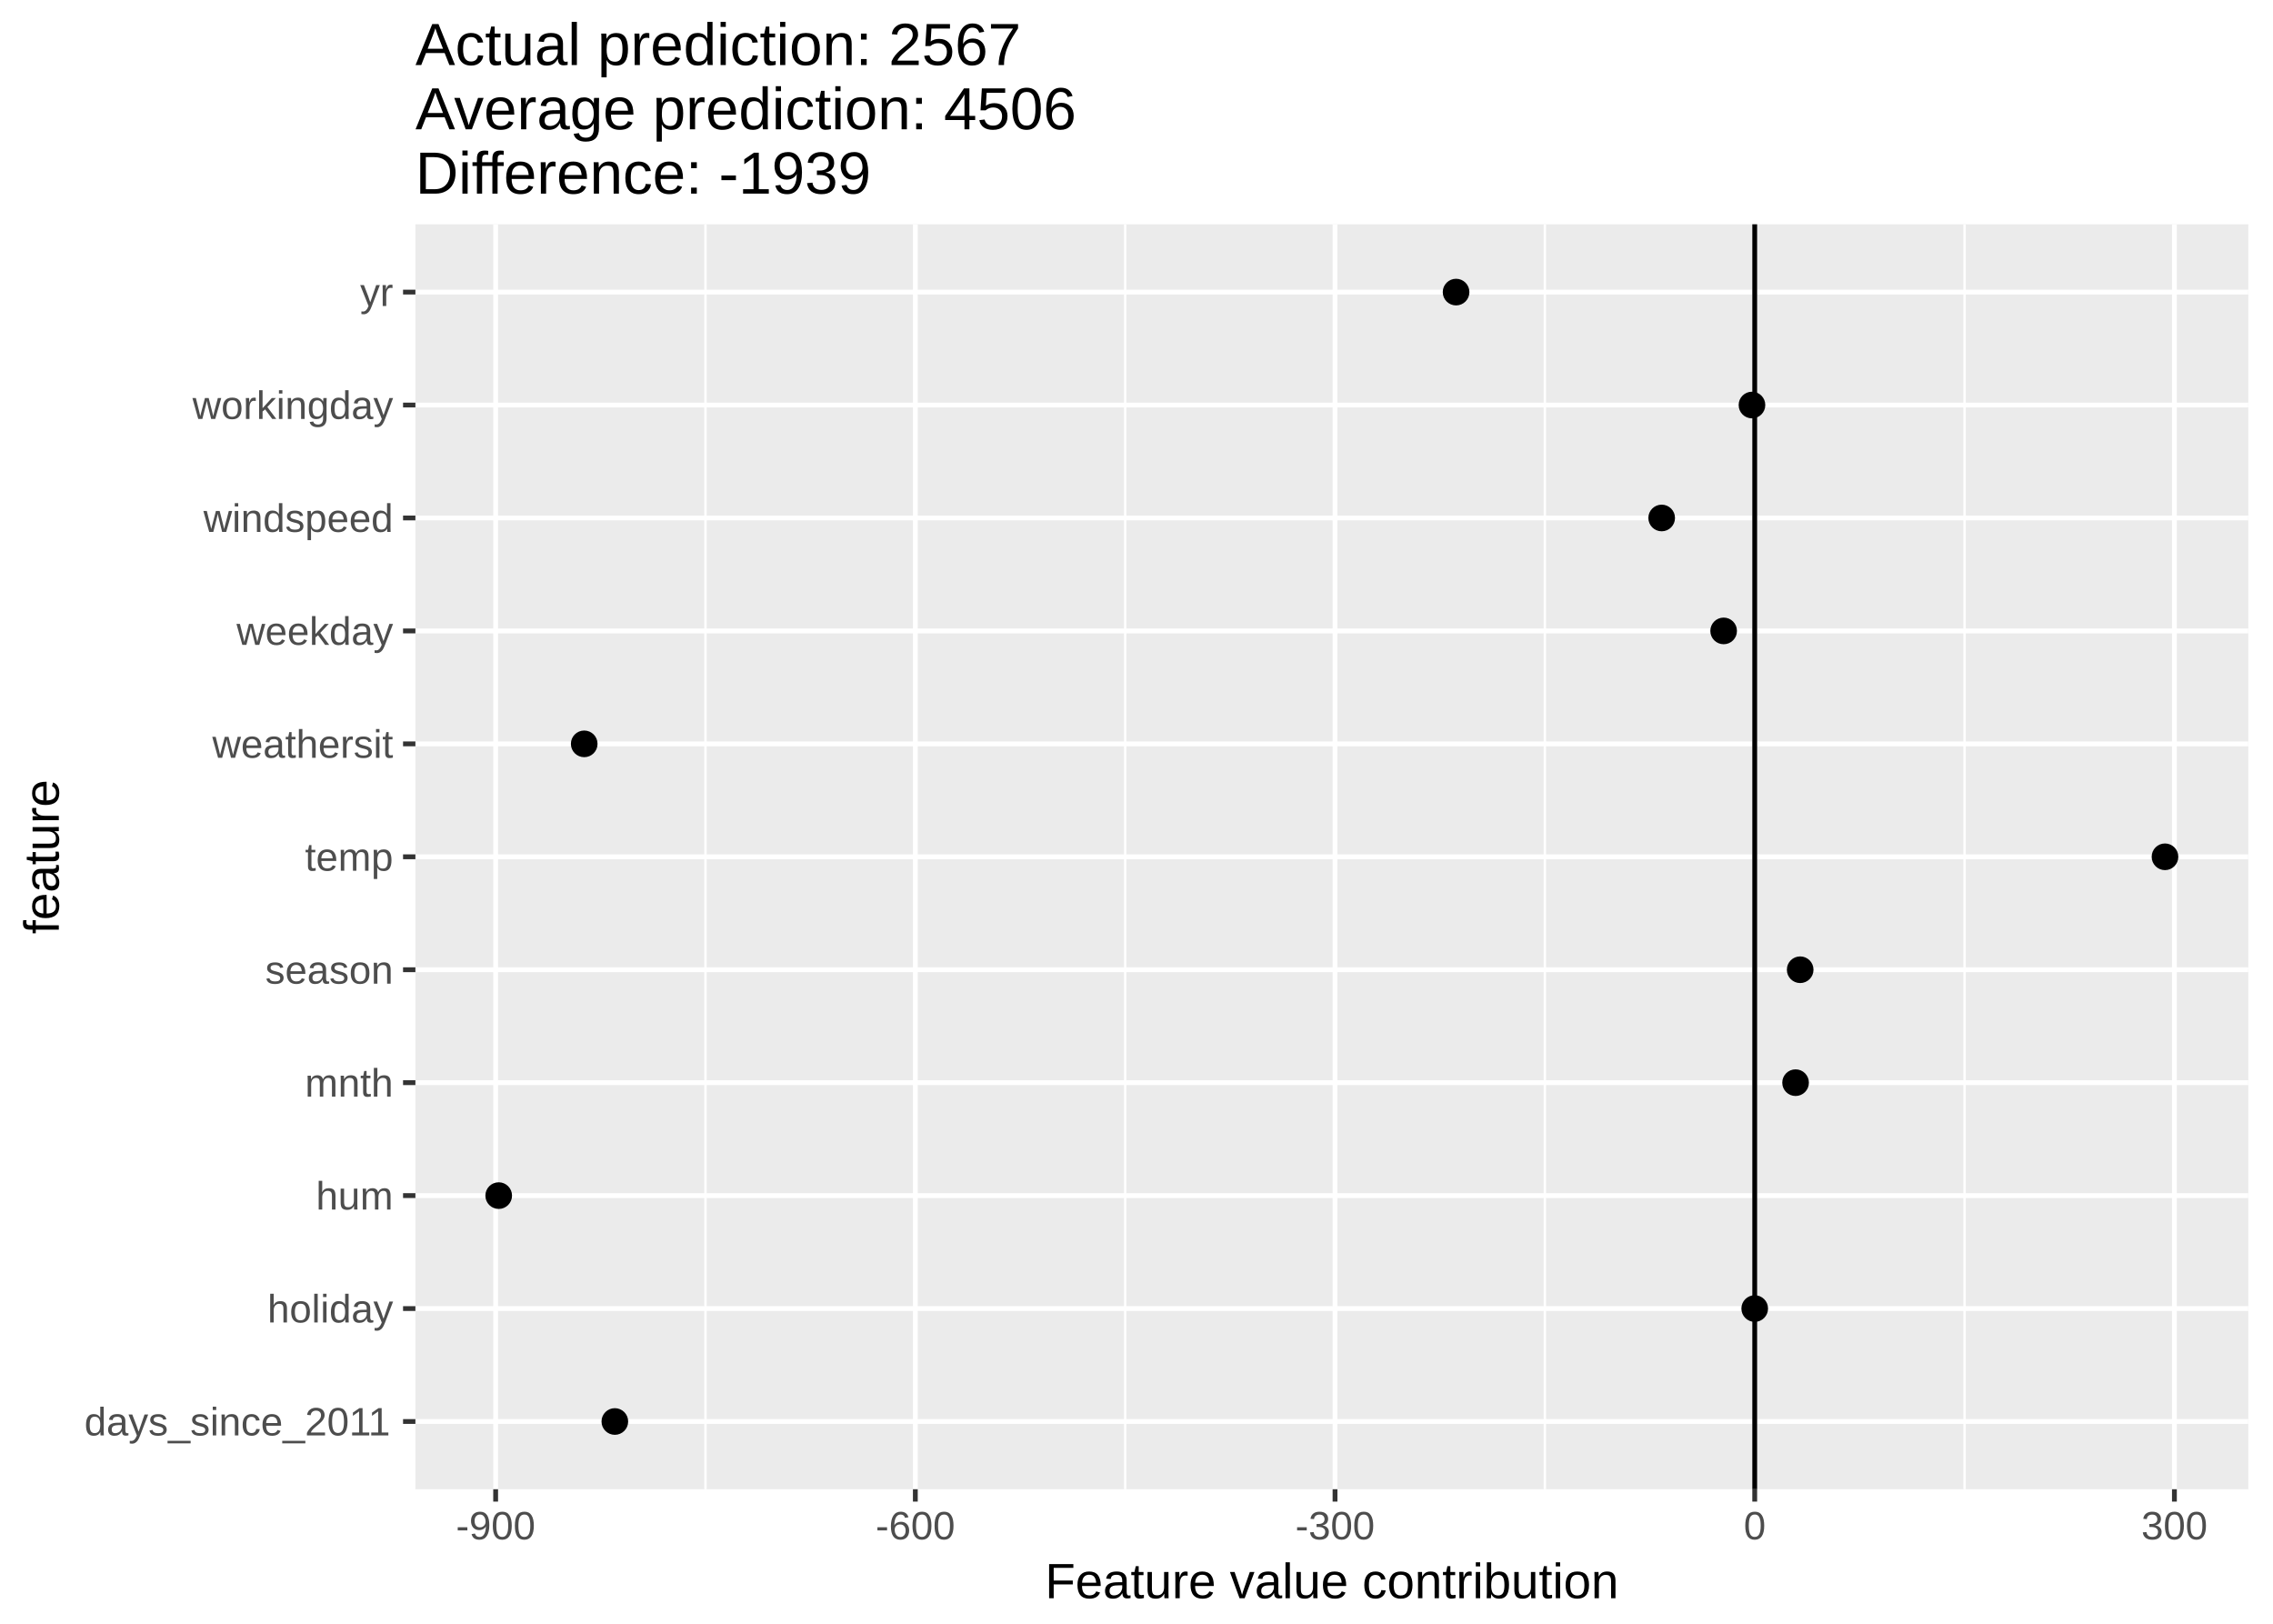
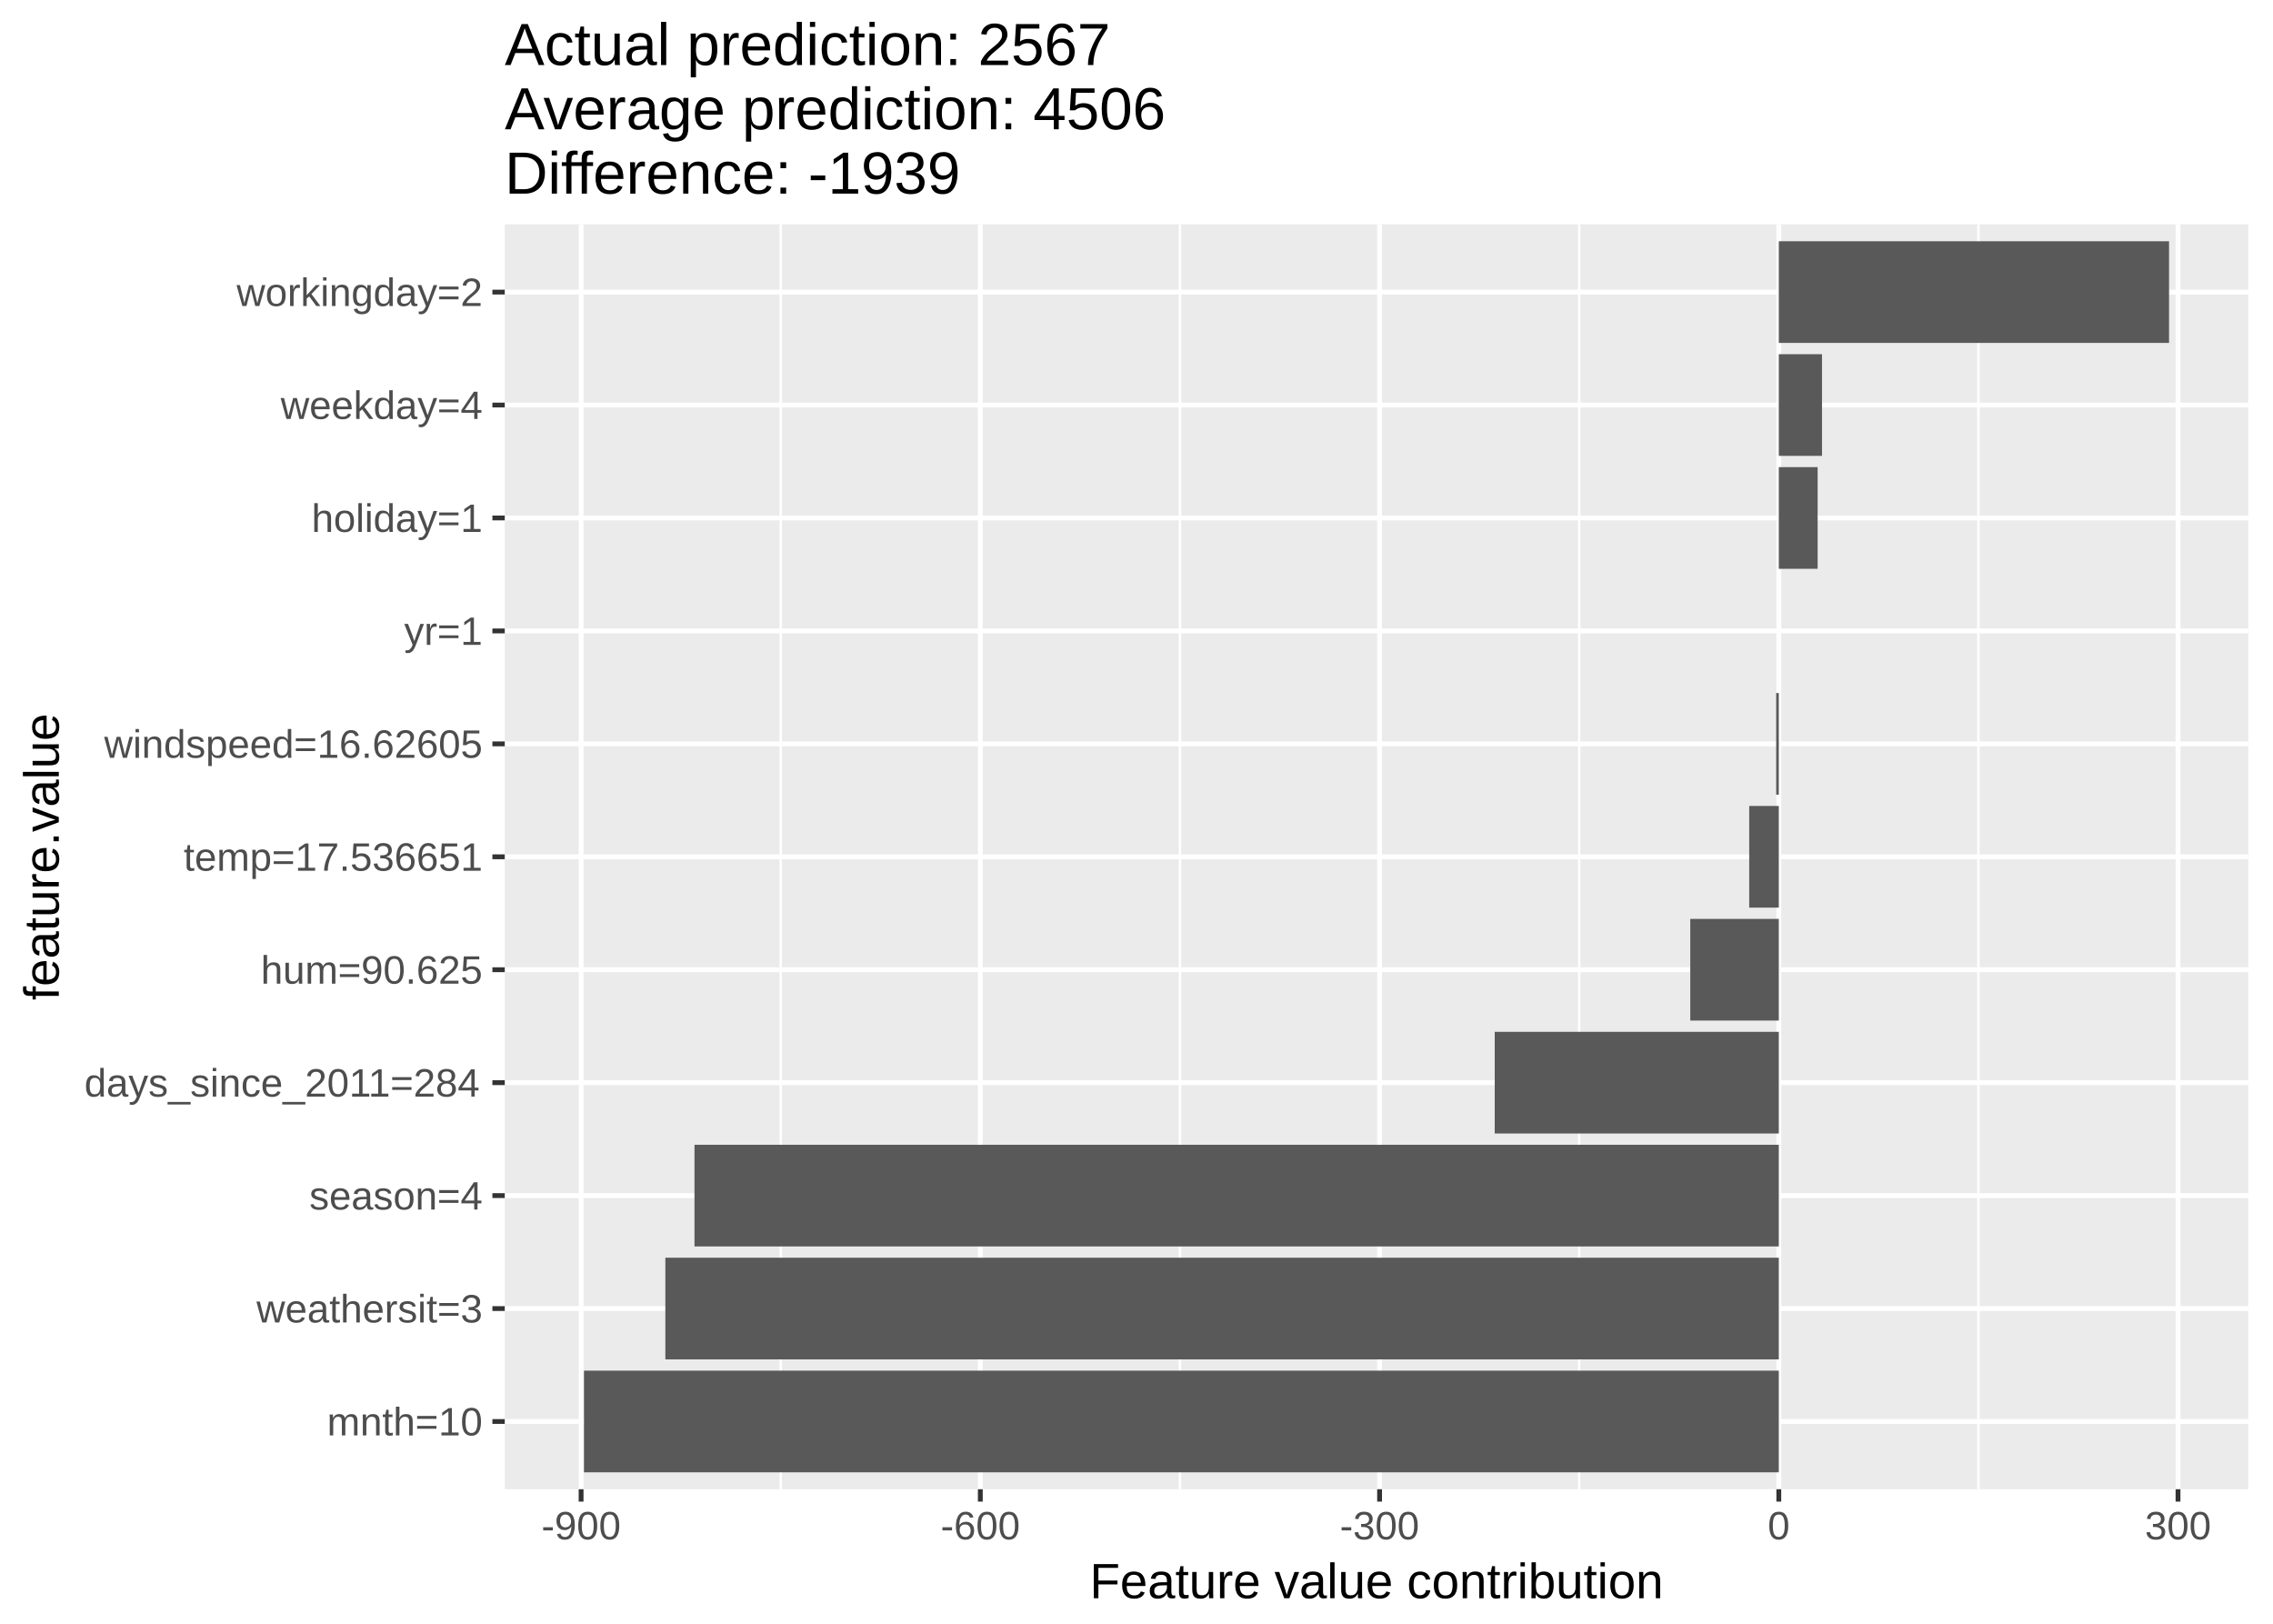
<svg xmlns="http://www.w3.org/2000/svg" viewBox="0 0 504.00 360.00">
  <defs>
    <style type="text/css">
    line, polyline, path, rect, circle {
      fill: none;
      stroke: #000000;
      stroke-linecap: round;
      stroke-linejoin: round;
      stroke-miterlimit: 10.00;
    }
  </style>
  </defs>
  <rect width="100%" height="100%" style="stroke: none; fill: #FFFFFF;" />
  <rect x="0.00" y="0.00" width="504.00" height="360.00" style="stroke-width: 1.07; stroke: #FFFFFF; fill: #FFFFFF;" />
  <defs>
-     <clipPath id="cpOTIuMTA1Mnw0OTguNTIxfDMzMC4xOHw0OS43MzIz">
-       <rect x="92.11" y="49.73" width="406.42" height="280.45" />
+     <clipPath id="cpMTExLjkyfDQ5OC41MjF8MzMwLjE4fDQ5LjczMjM=">
+       <rect x="111.92" y="49.73" width="386.60" height="280.45" />
    </clipPath>
  </defs>
-   <rect x="92.11" y="49.73" width="406.42" height="280.45" style="stroke-width: 1.07; stroke: none; fill: #EBEBEB;" clip-path="url(#cpOTIuMTA1Mnw0OTguNTIxfDMzMC4xOHw0OS43MzIz)" />
-   <polyline points="156.43,330.18 156.43,49.73 " style="stroke-width: 0.53; stroke: #FFFFFF; stroke-linecap: butt;" clip-path="url(#cpOTIuMTA1Mnw0OTguNTIxfDMzMC4xOHw0OS43MzIz)" />
-   <polyline points="249.49,330.18 249.49,49.73 " style="stroke-width: 0.53; stroke: #FFFFFF; stroke-linecap: butt;" clip-path="url(#cpOTIuMTA1Mnw0OTguNTIxfDMzMC4xOHw0OS43MzIz)" />
-   <polyline points="342.55,330.18 342.55,49.73 " style="stroke-width: 0.53; stroke: #FFFFFF; stroke-linecap: butt;" clip-path="url(#cpOTIuMTA1Mnw0OTguNTIxfDMzMC4xOHw0OS43MzIz)" />
-   <polyline points="435.61,330.18 435.61,49.73 " style="stroke-width: 0.53; stroke: #FFFFFF; stroke-linecap: butt;" clip-path="url(#cpOTIuMTA1Mnw0OTguNTIxfDMzMC4xOHw0OS43MzIz)" />
-   <polyline points="92.11,315.16 498.52,315.16 " style="stroke-width: 1.07; stroke: #FFFFFF; stroke-linecap: butt;" clip-path="url(#cpOTIuMTA1Mnw0OTguNTIxfDMzMC4xOHw0OS43MzIz)" />
-   <polyline points="92.11,290.12 498.52,290.12 " style="stroke-width: 1.07; stroke: #FFFFFF; stroke-linecap: butt;" clip-path="url(#cpOTIuMTA1Mnw0OTguNTIxfDMzMC4xOHw0OS43MzIz)" />
-   <polyline points="92.11,265.08 498.52,265.08 " style="stroke-width: 1.07; stroke: #FFFFFF; stroke-linecap: butt;" clip-path="url(#cpOTIuMTA1Mnw0OTguNTIxfDMzMC4xOHw0OS43MzIz)" />
-   <polyline points="92.11,240.04 498.52,240.04 " style="stroke-width: 1.07; stroke: #FFFFFF; stroke-linecap: butt;" clip-path="url(#cpOTIuMTA1Mnw0OTguNTIxfDMzMC4xOHw0OS43MzIz)" />
-   <polyline points="92.11,215.00 498.52,215.00 " style="stroke-width: 1.07; stroke: #FFFFFF; stroke-linecap: butt;" clip-path="url(#cpOTIuMTA1Mnw0OTguNTIxfDMzMC4xOHw0OS43MzIz)" />
-   <polyline points="92.11,189.96 498.52,189.96 " style="stroke-width: 1.07; stroke: #FFFFFF; stroke-linecap: butt;" clip-path="url(#cpOTIuMTA1Mnw0OTguNTIxfDMzMC4xOHw0OS43MzIz)" />
-   <polyline points="92.11,164.92 498.52,164.92 " style="stroke-width: 1.07; stroke: #FFFFFF; stroke-linecap: butt;" clip-path="url(#cpOTIuMTA1Mnw0OTguNTIxfDMzMC4xOHw0OS43MzIz)" />
-   <polyline points="92.11,139.88 498.52,139.88 " style="stroke-width: 1.07; stroke: #FFFFFF; stroke-linecap: butt;" clip-path="url(#cpOTIuMTA1Mnw0OTguNTIxfDMzMC4xOHw0OS43MzIz)" />
-   <polyline points="92.11,114.84 498.52,114.84 " style="stroke-width: 1.07; stroke: #FFFFFF; stroke-linecap: butt;" clip-path="url(#cpOTIuMTA1Mnw0OTguNTIxfDMzMC4xOHw0OS43MzIz)" />
-   <polyline points="92.11,89.80 498.52,89.80 " style="stroke-width: 1.07; stroke: #FFFFFF; stroke-linecap: butt;" clip-path="url(#cpOTIuMTA1Mnw0OTguNTIxfDMzMC4xOHw0OS43MzIz)" />
-   <polyline points="92.11,64.76 498.52,64.76 " style="stroke-width: 1.07; stroke: #FFFFFF; stroke-linecap: butt;" clip-path="url(#cpOTIuMTA1Mnw0OTguNTIxfDMzMC4xOHw0OS43MzIz)" />
-   <polyline points="109.90,330.18 109.90,49.73 " style="stroke-width: 1.07; stroke: #FFFFFF; stroke-linecap: butt;" clip-path="url(#cpOTIuMTA1Mnw0OTguNTIxfDMzMC4xOHw0OS43MzIz)" />
-   <polyline points="202.96,330.18 202.96,49.73 " style="stroke-width: 1.07; stroke: #FFFFFF; stroke-linecap: butt;" clip-path="url(#cpOTIuMTA1Mnw0OTguNTIxfDMzMC4xOHw0OS43MzIz)" />
-   <polyline points="296.02,330.18 296.02,49.73 " style="stroke-width: 1.07; stroke: #FFFFFF; stroke-linecap: butt;" clip-path="url(#cpOTIuMTA1Mnw0OTguNTIxfDMzMC4xOHw0OS43MzIz)" />
-   <polyline points="389.08,330.18 389.08,49.73 " style="stroke-width: 1.07; stroke: #FFFFFF; stroke-linecap: butt;" clip-path="url(#cpOTIuMTA1Mnw0OTguNTIxfDMzMC4xOHw0OS43MzIz)" />
-   <polyline points="482.14,330.18 482.14,49.73 " style="stroke-width: 1.07; stroke: #FFFFFF; stroke-linecap: butt;" clip-path="url(#cpOTIuMTA1Mnw0OTguNTIxfDMzMC4xOHw0OS43MzIz)" />
-   <circle cx="136.33" cy="315.16" r="1.95pt" style="stroke-width: 0.71; fill: #000000;" clip-path="url(#cpOTIuMTA1Mnw0OTguNTIxfDMzMC4xOHw0OS43MzIz)" />
-   <circle cx="389.08" cy="290.12" r="1.95pt" style="stroke-width: 0.71; fill: #000000;" clip-path="url(#cpOTIuMTA1Mnw0OTguNTIxfDMzMC4xOHw0OS43MzIz)" />
-   <circle cx="110.58" cy="265.08" r="1.95pt" style="stroke-width: 0.71; fill: #000000;" clip-path="url(#cpOTIuMTA1Mnw0OTguNTIxfDMzMC4xOHw0OS43MzIz)" />
-   <circle cx="398.14" cy="240.04" r="1.95pt" style="stroke-width: 0.71; fill: #000000;" clip-path="url(#cpOTIuMTA1Mnw0OTguNTIxfDMzMC4xOHw0OS43MzIz)" />
-   <circle cx="399.16" cy="215.00" r="1.95pt" style="stroke-width: 0.71; fill: #000000;" clip-path="url(#cpOTIuMTA1Mnw0OTguNTIxfDMzMC4xOHw0OS43MzIz)" />
-   <circle cx="480.05" cy="189.96" r="1.95pt" style="stroke-width: 0.71; fill: #000000;" clip-path="url(#cpOTIuMTA1Mnw0OTguNTIxfDMzMC4xOHw0OS43MzIz)" />
-   <circle cx="129.54" cy="164.92" r="1.95pt" style="stroke-width: 0.71; fill: #000000;" clip-path="url(#cpOTIuMTA1Mnw0OTguNTIxfDMzMC4xOHw0OS43MzIz)" />
-   <circle cx="382.19" cy="139.88" r="1.95pt" style="stroke-width: 0.71; fill: #000000;" clip-path="url(#cpOTIuMTA1Mnw0OTguNTIxfDMzMC4xOHw0OS43MzIz)" />
-   <circle cx="368.45" cy="114.84" r="1.95pt" style="stroke-width: 0.71; fill: #000000;" clip-path="url(#cpOTIuMTA1Mnw0OTguNTIxfDMzMC4xOHw0OS43MzIz)" />
-   <circle cx="388.47" cy="89.80" r="1.95pt" style="stroke-width: 0.71; fill: #000000;" clip-path="url(#cpOTIuMTA1Mnw0OTguNTIxfDMzMC4xOHw0OS43MzIz)" />
-   <circle cx="322.86" cy="64.76" r="1.95pt" style="stroke-width: 0.71; fill: #000000;" clip-path="url(#cpOTIuMTA1Mnw0OTguNTIxfDMzMC4xOHw0OS43MzIz)" />
-   <line x1="389.08" y1="330.18" x2="389.08" y2="49.73" style="stroke-width: 1.07; stroke-linecap: butt;" clip-path="url(#cpOTIuMTA1Mnw0OTguNTIxfDMzMC4xOHw0OS43MzIz)" />
+   <rect x="111.92" y="49.73" width="386.60" height="280.45" style="stroke-width: 1.07; stroke: none; fill: #EBEBEB;" clip-path="url(#cpMTExLjkyfDQ5OC41MjF8MzMwLjE4fDQ5LjczMjM=)" />
+   <polyline points="173.11,330.18 173.11,49.73 " style="stroke-width: 0.53; stroke: #FFFFFF; stroke-linecap: butt;" clip-path="url(#cpMTExLjkyfDQ5OC41MjF8MzMwLjE4fDQ5LjczMjM=)" />
+   <polyline points="261.63,330.18 261.63,49.73 " style="stroke-width: 0.53; stroke: #FFFFFF; stroke-linecap: butt;" clip-path="url(#cpMTExLjkyfDQ5OC41MjF8MzMwLjE4fDQ5LjczMjM=)" />
+   <polyline points="350.16,330.18 350.16,49.73 " style="stroke-width: 0.53; stroke: #FFFFFF; stroke-linecap: butt;" clip-path="url(#cpMTExLjkyfDQ5OC41MjF8MzMwLjE4fDQ5LjczMjM=)" />
+   <polyline points="438.68,330.18 438.68,49.73 " style="stroke-width: 0.53; stroke: #FFFFFF; stroke-linecap: butt;" clip-path="url(#cpMTExLjkyfDQ5OC41MjF8MzMwLjE4fDQ5LjczMjM=)" />
+   <polyline points="111.92,315.16 498.52,315.16 " style="stroke-width: 1.07; stroke: #FFFFFF; stroke-linecap: butt;" clip-path="url(#cpMTExLjkyfDQ5OC41MjF8MzMwLjE4fDQ5LjczMjM=)" />
+   <polyline points="111.92,290.12 498.52,290.12 " style="stroke-width: 1.07; stroke: #FFFFFF; stroke-linecap: butt;" clip-path="url(#cpMTExLjkyfDQ5OC41MjF8MzMwLjE4fDQ5LjczMjM=)" />
+   <polyline points="111.92,265.08 498.52,265.08 " style="stroke-width: 1.07; stroke: #FFFFFF; stroke-linecap: butt;" clip-path="url(#cpMTExLjkyfDQ5OC41MjF8MzMwLjE4fDQ5LjczMjM=)" />
+   <polyline points="111.92,240.04 498.52,240.04 " style="stroke-width: 1.07; stroke: #FFFFFF; stroke-linecap: butt;" clip-path="url(#cpMTExLjkyfDQ5OC41MjF8MzMwLjE4fDQ5LjczMjM=)" />
+   <polyline points="111.92,215.00 498.52,215.00 " style="stroke-width: 1.07; stroke: #FFFFFF; stroke-linecap: butt;" clip-path="url(#cpMTExLjkyfDQ5OC41MjF8MzMwLjE4fDQ5LjczMjM=)" />
+   <polyline points="111.92,189.96 498.52,189.96 " style="stroke-width: 1.07; stroke: #FFFFFF; stroke-linecap: butt;" clip-path="url(#cpMTExLjkyfDQ5OC41MjF8MzMwLjE4fDQ5LjczMjM=)" />
+   <polyline points="111.92,164.92 498.52,164.92 " style="stroke-width: 1.07; stroke: #FFFFFF; stroke-linecap: butt;" clip-path="url(#cpMTExLjkyfDQ5OC41MjF8MzMwLjE4fDQ5LjczMjM=)" />
+   <polyline points="111.92,139.88 498.52,139.88 " style="stroke-width: 1.07; stroke: #FFFFFF; stroke-linecap: butt;" clip-path="url(#cpMTExLjkyfDQ5OC41MjF8MzMwLjE4fDQ5LjczMjM=)" />
+   <polyline points="111.92,114.84 498.52,114.84 " style="stroke-width: 1.07; stroke: #FFFFFF; stroke-linecap: butt;" clip-path="url(#cpMTExLjkyfDQ5OC41MjF8MzMwLjE4fDQ5LjczMjM=)" />
+   <polyline points="111.92,89.80 498.52,89.80 " style="stroke-width: 1.07; stroke: #FFFFFF; stroke-linecap: butt;" clip-path="url(#cpMTExLjkyfDQ5OC41MjF8MzMwLjE4fDQ5LjczMjM=)" />
+   <polyline points="111.92,64.76 498.52,64.76 " style="stroke-width: 1.07; stroke: #FFFFFF; stroke-linecap: butt;" clip-path="url(#cpMTExLjkyfDQ5OC41MjF8MzMwLjE4fDQ5LjczMjM=)" />
+   <polyline points="128.85,330.18 128.85,49.73 " style="stroke-width: 1.07; stroke: #FFFFFF; stroke-linecap: butt;" clip-path="url(#cpMTExLjkyfDQ5OC41MjF8MzMwLjE4fDQ5LjczMjM=)" />
+   <polyline points="217.37,330.18 217.37,49.73 " style="stroke-width: 1.07; stroke: #FFFFFF; stroke-linecap: butt;" clip-path="url(#cpMTExLjkyfDQ5OC41MjF8MzMwLjE4fDQ5LjczMjM=)" />
+   <polyline points="305.90,330.18 305.90,49.73 " style="stroke-width: 1.07; stroke: #FFFFFF; stroke-linecap: butt;" clip-path="url(#cpMTExLjkyfDQ5OC41MjF8MzMwLjE4fDQ5LjczMjM=)" />
+   <polyline points="394.42,330.18 394.42,49.73 " style="stroke-width: 1.07; stroke: #FFFFFF; stroke-linecap: butt;" clip-path="url(#cpMTExLjkyfDQ5OC41MjF8MzMwLjE4fDQ5LjczMjM=)" />
+   <polyline points="482.94,330.18 482.94,49.73 " style="stroke-width: 1.07; stroke: #FFFFFF; stroke-linecap: butt;" clip-path="url(#cpMTExLjkyfDQ5OC41MjF8MzMwLjE4fDQ5LjczMjM=)" />
+   <rect x="129.49" y="303.89" width="264.93" height="22.54" style="stroke-width: 1.07; stroke: none; stroke-linecap: butt; fill: #595959;" clip-path="url(#cpMTExLjkyfDQ5OC41MjF8MzMwLjE4fDQ5LjczMjM=)" />
+   <rect x="147.53" y="278.85" width="246.89" height="22.54" style="stroke-width: 1.07; stroke: none; stroke-linecap: butt; fill: #595959;" clip-path="url(#cpMTExLjkyfDQ5OC41MjF8MzMwLjE4fDQ5LjczMjM=)" />
+   <rect x="153.99" y="253.81" width="240.43" height="22.54" style="stroke-width: 1.07; stroke: none; stroke-linecap: butt; fill: #595959;" clip-path="url(#cpMTExLjkyfDQ5OC41MjF8MzMwLjE4fDQ5LjczMjM=)" />
+   <rect x="331.43" y="228.77" width="62.99" height="22.54" style="stroke-width: 1.07; stroke: none; stroke-linecap: butt; fill: #595959;" clip-path="url(#cpMTExLjkyfDQ5OC41MjF8MzMwLjE4fDQ5LjczMjM=)" />
+   <rect x="374.79" y="203.73" width="19.63" height="22.54" style="stroke-width: 1.07; stroke: none; stroke-linecap: butt; fill: #595959;" clip-path="url(#cpMTExLjkyfDQ5OC41MjF8MzMwLjE4fDQ5LjczMjM=)" />
+   <rect x="387.86" y="178.69" width="6.56" height="22.54" style="stroke-width: 1.07; stroke: none; stroke-linecap: butt; fill: #595959;" clip-path="url(#cpMTExLjkyfDQ5OC41MjF8MzMwLjE4fDQ5LjczMjM=)" />
+   <rect x="393.84" y="153.65" width="0.58" height="22.54" style="stroke-width: 1.07; stroke: none; stroke-linecap: butt; fill: #595959;" clip-path="url(#cpMTExLjkyfDQ5OC41MjF8MzMwLjE4fDQ5LjczMjM=)" />
+   <rect x="394.42" y="128.61" width="0.00" height="22.54" style="stroke-width: 1.07; stroke: none; stroke-linecap: butt; fill: #595959;" clip-path="url(#cpMTExLjkyfDQ5OC41MjF8MzMwLjE4fDQ5LjczMjM=)" />
+   <rect x="394.42" y="103.57" width="8.61" height="22.54" style="stroke-width: 1.07; stroke: none; stroke-linecap: butt; fill: #595959;" clip-path="url(#cpMTExLjkyfDQ5OC41MjF8MzMwLjE4fDQ5LjczMjM=)" />
+   <rect x="394.42" y="78.53" width="9.58" height="22.54" style="stroke-width: 1.07; stroke: none; stroke-linecap: butt; fill: #595959;" clip-path="url(#cpMTExLjkyfDQ5OC41MjF8MzMwLjE4fDQ5LjczMjM=)" />
+   <rect x="394.42" y="53.49" width="86.53" height="22.54" style="stroke-width: 1.07; stroke: none; stroke-linecap: butt; fill: #595959;" clip-path="url(#cpMTExLjkyfDQ5OC41MjF8MzMwLjE4fDQ5LjczMjM=)" />
  <defs>
    <clipPath id="cpMHw1MDR8MzYwfDA=">
      <rect x="0.00" y="0.00" width="504.00" height="360.00" />
    </clipPath>
  </defs>
  <g clip-path="url(#cpMHw1MDR8MzYwfDA=)">
-     <text x="18.70" y="318.25" style="font-size: 8.80px; fill: #4D4D4D; font-family: Liberation Sans;" textLength="68.47px" lengthAdjust="spacingAndGlyphs">days_since_2011</text>
+     <text x="72.51" y="318.25" style="font-size: 8.80px; fill: #4D4D4D; font-family: Liberation Sans;" textLength="34.48px" lengthAdjust="spacingAndGlyphs">mnth=10</text>
  </g>
  <g clip-path="url(#cpMHw1MDR8MzYwfDA=)">
-     <text x="59.30" y="293.21" style="font-size: 8.80px; fill: #4D4D4D; font-family: Liberation Sans;" textLength="27.88px" lengthAdjust="spacingAndGlyphs">holiday</text>
+     <text x="56.87" y="293.21" style="font-size: 8.80px; fill: #4D4D4D; font-family: Liberation Sans;" textLength="50.12px" lengthAdjust="spacingAndGlyphs">weathersit=3</text>
  </g>
  <g clip-path="url(#cpMHw1MDR8MzYwfDA=)">
-     <text x="70.06" y="268.17" style="font-size: 8.80px; fill: #4D4D4D; font-family: Liberation Sans;" textLength="17.11px" lengthAdjust="spacingAndGlyphs">hum</text>
+     <text x="68.59" y="268.17" style="font-size: 8.80px; fill: #4D4D4D; font-family: Liberation Sans;" textLength="38.40px" lengthAdjust="spacingAndGlyphs">season=4</text>
  </g>
  <g clip-path="url(#cpMHw1MDR8MzYwfDA=)">
-     <text x="67.62" y="243.13" style="font-size: 8.80px; fill: #4D4D4D; font-family: Liberation Sans;" textLength="19.56px" lengthAdjust="spacingAndGlyphs">mnth</text>
+     <text x="18.70" y="243.13" style="font-size: 8.80px; fill: #4D4D4D; font-family: Liberation Sans;" textLength="88.29px" lengthAdjust="spacingAndGlyphs">days_since_2011=284</text>
  </g>
  <g clip-path="url(#cpMHw1MDR8MzYwfDA=)">
-     <text x="58.81" y="218.09" style="font-size: 8.80px; fill: #4D4D4D; font-family: Liberation Sans;" textLength="28.37px" lengthAdjust="spacingAndGlyphs">season</text>
+     <text x="57.83" y="218.09" style="font-size: 8.80px; fill: #4D4D4D; font-family: Liberation Sans;" textLength="49.16px" lengthAdjust="spacingAndGlyphs">hum=90.625</text>
  </g>
  <g clip-path="url(#cpMHw1MDR8MzYwfDA=)">
-     <text x="67.62" y="193.05" style="font-size: 8.80px; fill: #4D4D4D; font-family: Liberation Sans;" textLength="19.56px" lengthAdjust="spacingAndGlyphs">temp</text>
+     <text x="40.71" y="193.05" style="font-size: 8.80px; fill: #4D4D4D; font-family: Liberation Sans;" textLength="66.28px" lengthAdjust="spacingAndGlyphs">temp=17.536651</text>
  </g>
  <g clip-path="url(#cpMHw1MDR8MzYwfDA=)">
-     <text x="47.08" y="168.01" style="font-size: 8.80px; fill: #4D4D4D; font-family: Liberation Sans;" textLength="40.09px" lengthAdjust="spacingAndGlyphs">weathersit</text>
+     <text x="23.10" y="168.01" style="font-size: 8.80px; fill: #4D4D4D; font-family: Liberation Sans;" textLength="83.89px" lengthAdjust="spacingAndGlyphs">windspeed=16.62605</text>
  </g>
  <g clip-path="url(#cpMHw1MDR8MzYwfDA=)">
-     <text x="52.45" y="142.97" style="font-size: 8.80px; fill: #4D4D4D; font-family: Liberation Sans;" textLength="34.72px" lengthAdjust="spacingAndGlyphs">weekday</text>
+     <text x="89.63" y="142.97" style="font-size: 8.80px; fill: #4D4D4D; font-family: Liberation Sans;" textLength="17.36px" lengthAdjust="spacingAndGlyphs">yr=1</text>
  </g>
  <g clip-path="url(#cpMHw1MDR8MzYwfDA=)">
-     <text x="45.11" y="117.93" style="font-size: 8.80px; fill: #4D4D4D; font-family: Liberation Sans;" textLength="42.06px" lengthAdjust="spacingAndGlyphs">windspeed</text>
+     <text x="69.08" y="117.93" style="font-size: 8.80px; fill: #4D4D4D; font-family: Liberation Sans;" textLength="37.91px" lengthAdjust="spacingAndGlyphs">holiday=1</text>
  </g>
  <g clip-path="url(#cpMHw1MDR8MzYwfDA=)">
-     <text x="42.68" y="92.89" style="font-size: 8.80px; fill: #4D4D4D; font-family: Liberation Sans;" textLength="44.50px" lengthAdjust="spacingAndGlyphs">workingday</text>
+     <text x="62.24" y="92.89" style="font-size: 8.80px; fill: #4D4D4D; font-family: Liberation Sans;" textLength="44.75px" lengthAdjust="spacingAndGlyphs">weekday=4</text>
  </g>
  <g clip-path="url(#cpMHw1MDR8MzYwfDA=)">
-     <text x="79.85" y="67.85" style="font-size: 8.80px; fill: #4D4D4D; font-family: Liberation Sans;" textLength="7.33px" lengthAdjust="spacingAndGlyphs">yr</text>
+     <text x="52.46" y="67.85" style="font-size: 8.80px; fill: #4D4D4D; font-family: Liberation Sans;" textLength="54.53px" lengthAdjust="spacingAndGlyphs">workingday=2</text>
  </g>
-   <polyline points="89.37,315.16 92.11,315.16 " style="stroke-width: 1.07; stroke: #333333; stroke-linecap: butt;" clip-path="url(#cpMHw1MDR8MzYwfDA=)" />
-   <polyline points="89.37,290.12 92.11,290.12 " style="stroke-width: 1.07; stroke: #333333; stroke-linecap: butt;" clip-path="url(#cpMHw1MDR8MzYwfDA=)" />
-   <polyline points="89.37,265.08 92.11,265.08 " style="stroke-width: 1.07; stroke: #333333; stroke-linecap: butt;" clip-path="url(#cpMHw1MDR8MzYwfDA=)" />
-   <polyline points="89.37,240.04 92.11,240.04 " style="stroke-width: 1.07; stroke: #333333; stroke-linecap: butt;" clip-path="url(#cpMHw1MDR8MzYwfDA=)" />
-   <polyline points="89.37,215.00 92.11,215.00 " style="stroke-width: 1.07; stroke: #333333; stroke-linecap: butt;" clip-path="url(#cpMHw1MDR8MzYwfDA=)" />
-   <polyline points="89.37,189.96 92.11,189.96 " style="stroke-width: 1.07; stroke: #333333; stroke-linecap: butt;" clip-path="url(#cpMHw1MDR8MzYwfDA=)" />
-   <polyline points="89.37,164.92 92.11,164.92 " style="stroke-width: 1.07; stroke: #333333; stroke-linecap: butt;" clip-path="url(#cpMHw1MDR8MzYwfDA=)" />
-   <polyline points="89.37,139.88 92.11,139.88 " style="stroke-width: 1.07; stroke: #333333; stroke-linecap: butt;" clip-path="url(#cpMHw1MDR8MzYwfDA=)" />
-   <polyline points="89.37,114.84 92.11,114.84 " style="stroke-width: 1.07; stroke: #333333; stroke-linecap: butt;" clip-path="url(#cpMHw1MDR8MzYwfDA=)" />
-   <polyline points="89.37,89.80 92.11,89.80 " style="stroke-width: 1.07; stroke: #333333; stroke-linecap: butt;" clip-path="url(#cpMHw1MDR8MzYwfDA=)" />
-   <polyline points="89.37,64.76 92.11,64.76 " style="stroke-width: 1.07; stroke: #333333; stroke-linecap: butt;" clip-path="url(#cpMHw1MDR8MzYwfDA=)" />
-   <polyline points="109.90,332.92 109.90,330.18 " style="stroke-width: 1.07; stroke: #333333; stroke-linecap: butt;" clip-path="url(#cpMHw1MDR8MzYwfDA=)" />
-   <polyline points="202.96,332.92 202.96,330.18 " style="stroke-width: 1.07; stroke: #333333; stroke-linecap: butt;" clip-path="url(#cpMHw1MDR8MzYwfDA=)" />
-   <polyline points="296.02,332.92 296.02,330.18 " style="stroke-width: 1.07; stroke: #333333; stroke-linecap: butt;" clip-path="url(#cpMHw1MDR8MzYwfDA=)" />
-   <polyline points="389.08,332.92 389.08,330.18 " style="stroke-width: 1.07; stroke: #333333; stroke-linecap: butt;" clip-path="url(#cpMHw1MDR8MzYwfDA=)" />
-   <polyline points="482.14,332.92 482.14,330.18 " style="stroke-width: 1.07; stroke: #333333; stroke-linecap: butt;" clip-path="url(#cpMHw1MDR8MzYwfDA=)" />
+   <polyline points="109.18,315.16 111.92,315.16 " style="stroke-width: 1.07; stroke: #333333; stroke-linecap: butt;" clip-path="url(#cpMHw1MDR8MzYwfDA=)" />
+   <polyline points="109.18,290.12 111.92,290.12 " style="stroke-width: 1.07; stroke: #333333; stroke-linecap: butt;" clip-path="url(#cpMHw1MDR8MzYwfDA=)" />
+   <polyline points="109.18,265.08 111.92,265.08 " style="stroke-width: 1.07; stroke: #333333; stroke-linecap: butt;" clip-path="url(#cpMHw1MDR8MzYwfDA=)" />
+   <polyline points="109.18,240.04 111.92,240.04 " style="stroke-width: 1.07; stroke: #333333; stroke-linecap: butt;" clip-path="url(#cpMHw1MDR8MzYwfDA=)" />
+   <polyline points="109.18,215.00 111.92,215.00 " style="stroke-width: 1.07; stroke: #333333; stroke-linecap: butt;" clip-path="url(#cpMHw1MDR8MzYwfDA=)" />
+   <polyline points="109.18,189.96 111.92,189.96 " style="stroke-width: 1.07; stroke: #333333; stroke-linecap: butt;" clip-path="url(#cpMHw1MDR8MzYwfDA=)" />
+   <polyline points="109.18,164.92 111.92,164.92 " style="stroke-width: 1.07; stroke: #333333; stroke-linecap: butt;" clip-path="url(#cpMHw1MDR8MzYwfDA=)" />
+   <polyline points="109.18,139.88 111.92,139.88 " style="stroke-width: 1.07; stroke: #333333; stroke-linecap: butt;" clip-path="url(#cpMHw1MDR8MzYwfDA=)" />
+   <polyline points="109.18,114.84 111.92,114.84 " style="stroke-width: 1.07; stroke: #333333; stroke-linecap: butt;" clip-path="url(#cpMHw1MDR8MzYwfDA=)" />
+   <polyline points="109.18,89.80 111.92,89.80 " style="stroke-width: 1.07; stroke: #333333; stroke-linecap: butt;" clip-path="url(#cpMHw1MDR8MzYwfDA=)" />
+   <polyline points="109.18,64.76 111.92,64.76 " style="stroke-width: 1.07; stroke: #333333; stroke-linecap: butt;" clip-path="url(#cpMHw1MDR8MzYwfDA=)" />
+   <polyline points="128.85,332.92 128.85,330.18 " style="stroke-width: 1.07; stroke: #333333; stroke-linecap: butt;" clip-path="url(#cpMHw1MDR8MzYwfDA=)" />
+   <polyline points="217.37,332.92 217.37,330.18 " style="stroke-width: 1.07; stroke: #333333; stroke-linecap: butt;" clip-path="url(#cpMHw1MDR8MzYwfDA=)" />
+   <polyline points="305.90,332.92 305.90,330.18 " style="stroke-width: 1.07; stroke: #333333; stroke-linecap: butt;" clip-path="url(#cpMHw1MDR8MzYwfDA=)" />
+   <polyline points="394.42,332.92 394.42,330.18 " style="stroke-width: 1.07; stroke: #333333; stroke-linecap: butt;" clip-path="url(#cpMHw1MDR8MzYwfDA=)" />
+   <polyline points="482.94,332.92 482.94,330.18 " style="stroke-width: 1.07; stroke: #333333; stroke-linecap: butt;" clip-path="url(#cpMHw1MDR8MzYwfDA=)" />
  <g clip-path="url(#cpMHw1MDR8MzYwfDA=)">
-     <text x="101.10" y="341.30" style="font-size: 8.80px; fill: #4D4D4D; font-family: Liberation Sans;" textLength="17.61px" lengthAdjust="spacingAndGlyphs">-900</text>
+     <text x="120.05" y="341.30" style="font-size: 8.80px; fill: #4D4D4D; font-family: Liberation Sans;" textLength="17.61px" lengthAdjust="spacingAndGlyphs">-900</text>
  </g>
  <g clip-path="url(#cpMHw1MDR8MzYwfDA=)">
-     <text x="194.16" y="341.30" style="font-size: 8.80px; fill: #4D4D4D; font-family: Liberation Sans;" textLength="17.61px" lengthAdjust="spacingAndGlyphs">-600</text>
+     <text x="208.57" y="341.30" style="font-size: 8.80px; fill: #4D4D4D; font-family: Liberation Sans;" textLength="17.61px" lengthAdjust="spacingAndGlyphs">-600</text>
  </g>
  <g clip-path="url(#cpMHw1MDR8MzYwfDA=)">
-     <text x="287.22" y="341.30" style="font-size: 8.80px; fill: #4D4D4D; font-family: Liberation Sans;" textLength="17.61px" lengthAdjust="spacingAndGlyphs">-300</text>
+     <text x="297.09" y="341.30" style="font-size: 8.80px; fill: #4D4D4D; font-family: Liberation Sans;" textLength="17.61px" lengthAdjust="spacingAndGlyphs">-300</text>
  </g>
  <g clip-path="url(#cpMHw1MDR8MzYwfDA=)">
-     <text x="386.64" y="341.30" style="font-size: 8.80px; fill: #4D4D4D; font-family: Liberation Sans;" textLength="4.89px" lengthAdjust="spacingAndGlyphs">0</text>
+     <text x="391.97" y="341.30" style="font-size: 8.80px; fill: #4D4D4D; font-family: Liberation Sans;" textLength="4.89px" lengthAdjust="spacingAndGlyphs">0</text>
  </g>
  <g clip-path="url(#cpMHw1MDR8MzYwfDA=)">
-     <text x="474.80" y="341.30" style="font-size: 8.80px; fill: #4D4D4D; font-family: Liberation Sans;" textLength="14.68px" lengthAdjust="spacingAndGlyphs">300</text>
+     <text x="475.60" y="341.30" style="font-size: 8.80px; fill: #4D4D4D; font-family: Liberation Sans;" textLength="14.68px" lengthAdjust="spacingAndGlyphs">300</text>
  </g>
  <g clip-path="url(#cpMHw1MDR8MzYwfDA=)">
-     <text x="231.72" y="354.34" style="font-size: 11.00px; font-family: Liberation Sans;" textLength="127.19px" lengthAdjust="spacingAndGlyphs">Feature value contribution</text>
+     <text x="241.63" y="354.34" style="font-size: 11.00px; font-family: Liberation Sans;" textLength="127.19px" lengthAdjust="spacingAndGlyphs">Feature value contribution</text>
  </g>
  <g clip-path="url(#cpMHw1MDR8MzYwfDA=)">
-     <text transform="translate(13.04,207.08) rotate(-90)" style="font-size: 11.00px; font-family: Liberation Sans;" textLength="34.25px" lengthAdjust="spacingAndGlyphs">feature</text>
+     <text transform="translate(13.04,221.76) rotate(-90)" style="font-size: 11.00px; font-family: Liberation Sans;" textLength="63.60px" lengthAdjust="spacingAndGlyphs">feature.value</text>
  </g>
  <g clip-path="url(#cpMHw1MDR8MzYwfDA=)">
-     <text x="92.11" y="14.42" style="font-size: 13.20px; font-family: Liberation Sans;" textLength="134.32px" lengthAdjust="spacingAndGlyphs">Actual prediction: 2567</text>
+     <text x="111.92" y="14.42" style="font-size: 13.20px; font-family: Liberation Sans;" textLength="134.32px" lengthAdjust="spacingAndGlyphs">Actual prediction: 2567</text>
  </g>
  <g clip-path="url(#cpMHw1MDR8MzYwfDA=)">
-     <text x="92.11" y="28.67" style="font-size: 13.20px; font-family: Liberation Sans;" textLength="146.80px" lengthAdjust="spacingAndGlyphs">Average prediction: 4506</text>
+     <text x="111.92" y="28.67" style="font-size: 13.20px; font-family: Liberation Sans;" textLength="146.80px" lengthAdjust="spacingAndGlyphs">Average prediction: 4506</text>
  </g>
  <g clip-path="url(#cpMHw1MDR8MzYwfDA=)">
-     <text x="92.11" y="42.93" style="font-size: 13.20px; font-family: Liberation Sans;" textLength="101.28px" lengthAdjust="spacingAndGlyphs">Difference: -1939</text>
+     <text x="111.92" y="42.93" style="font-size: 13.20px; font-family: Liberation Sans;" textLength="101.28px" lengthAdjust="spacingAndGlyphs">Difference: -1939</text>
  </g>
</svg>
